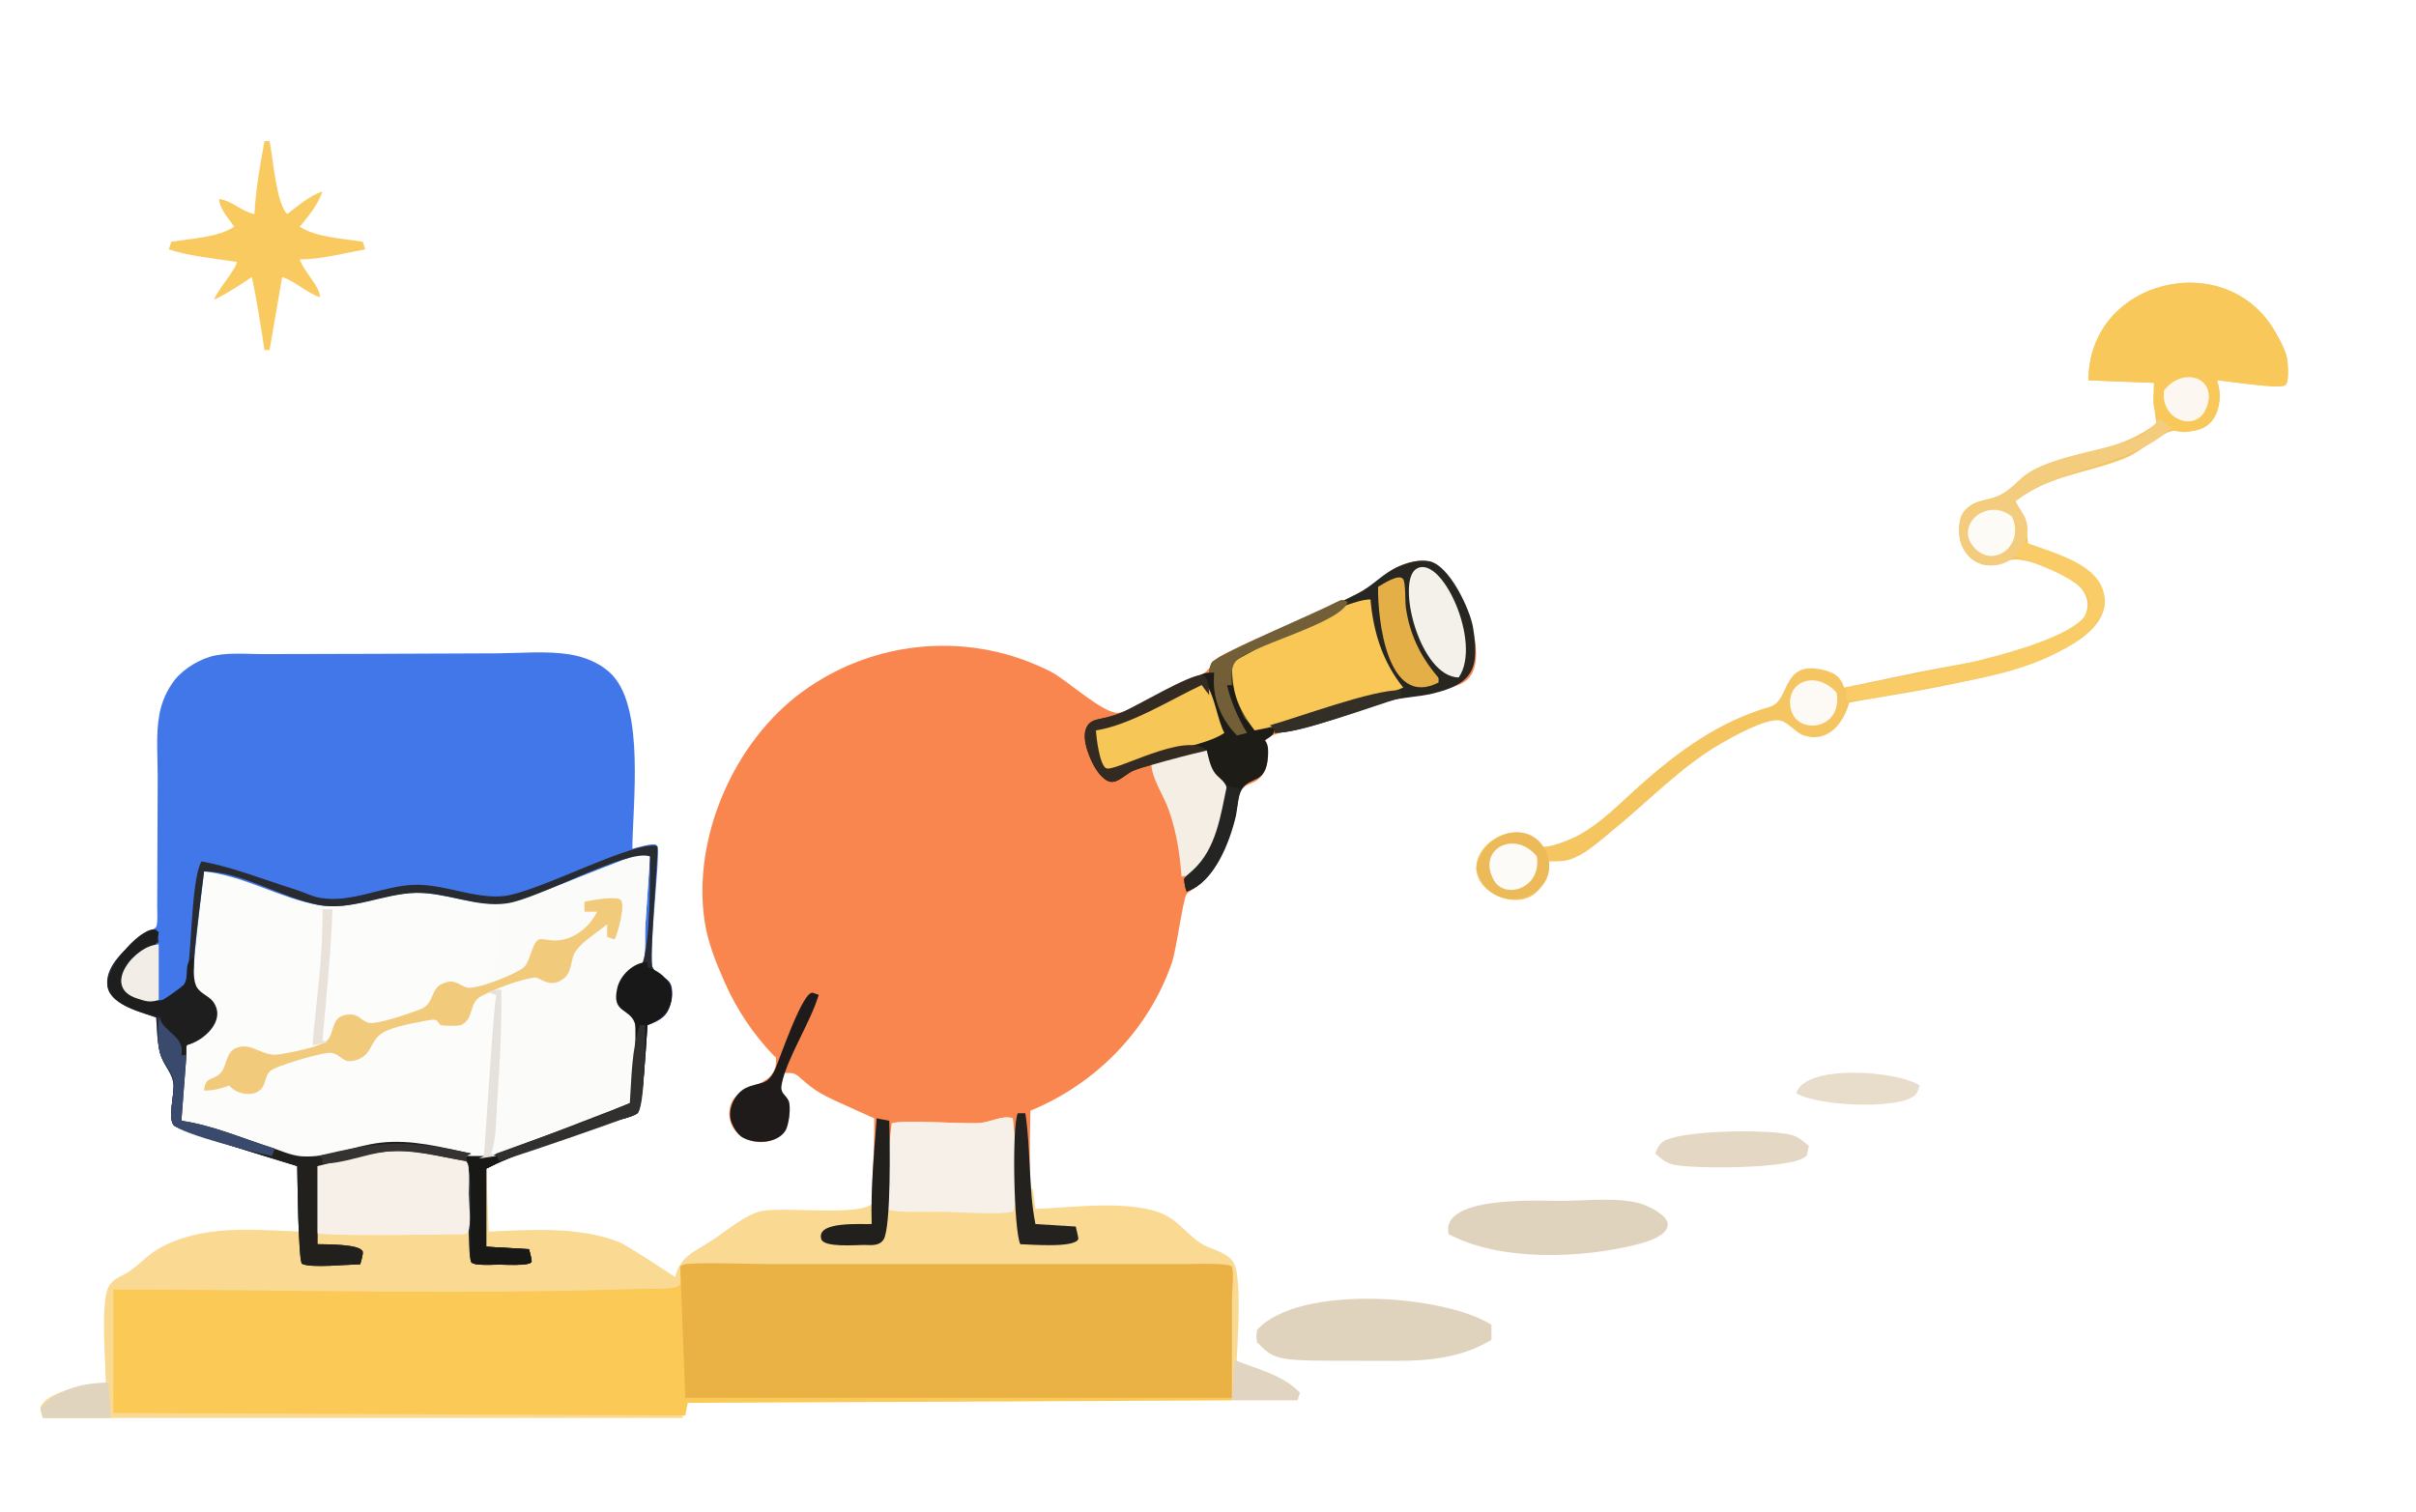
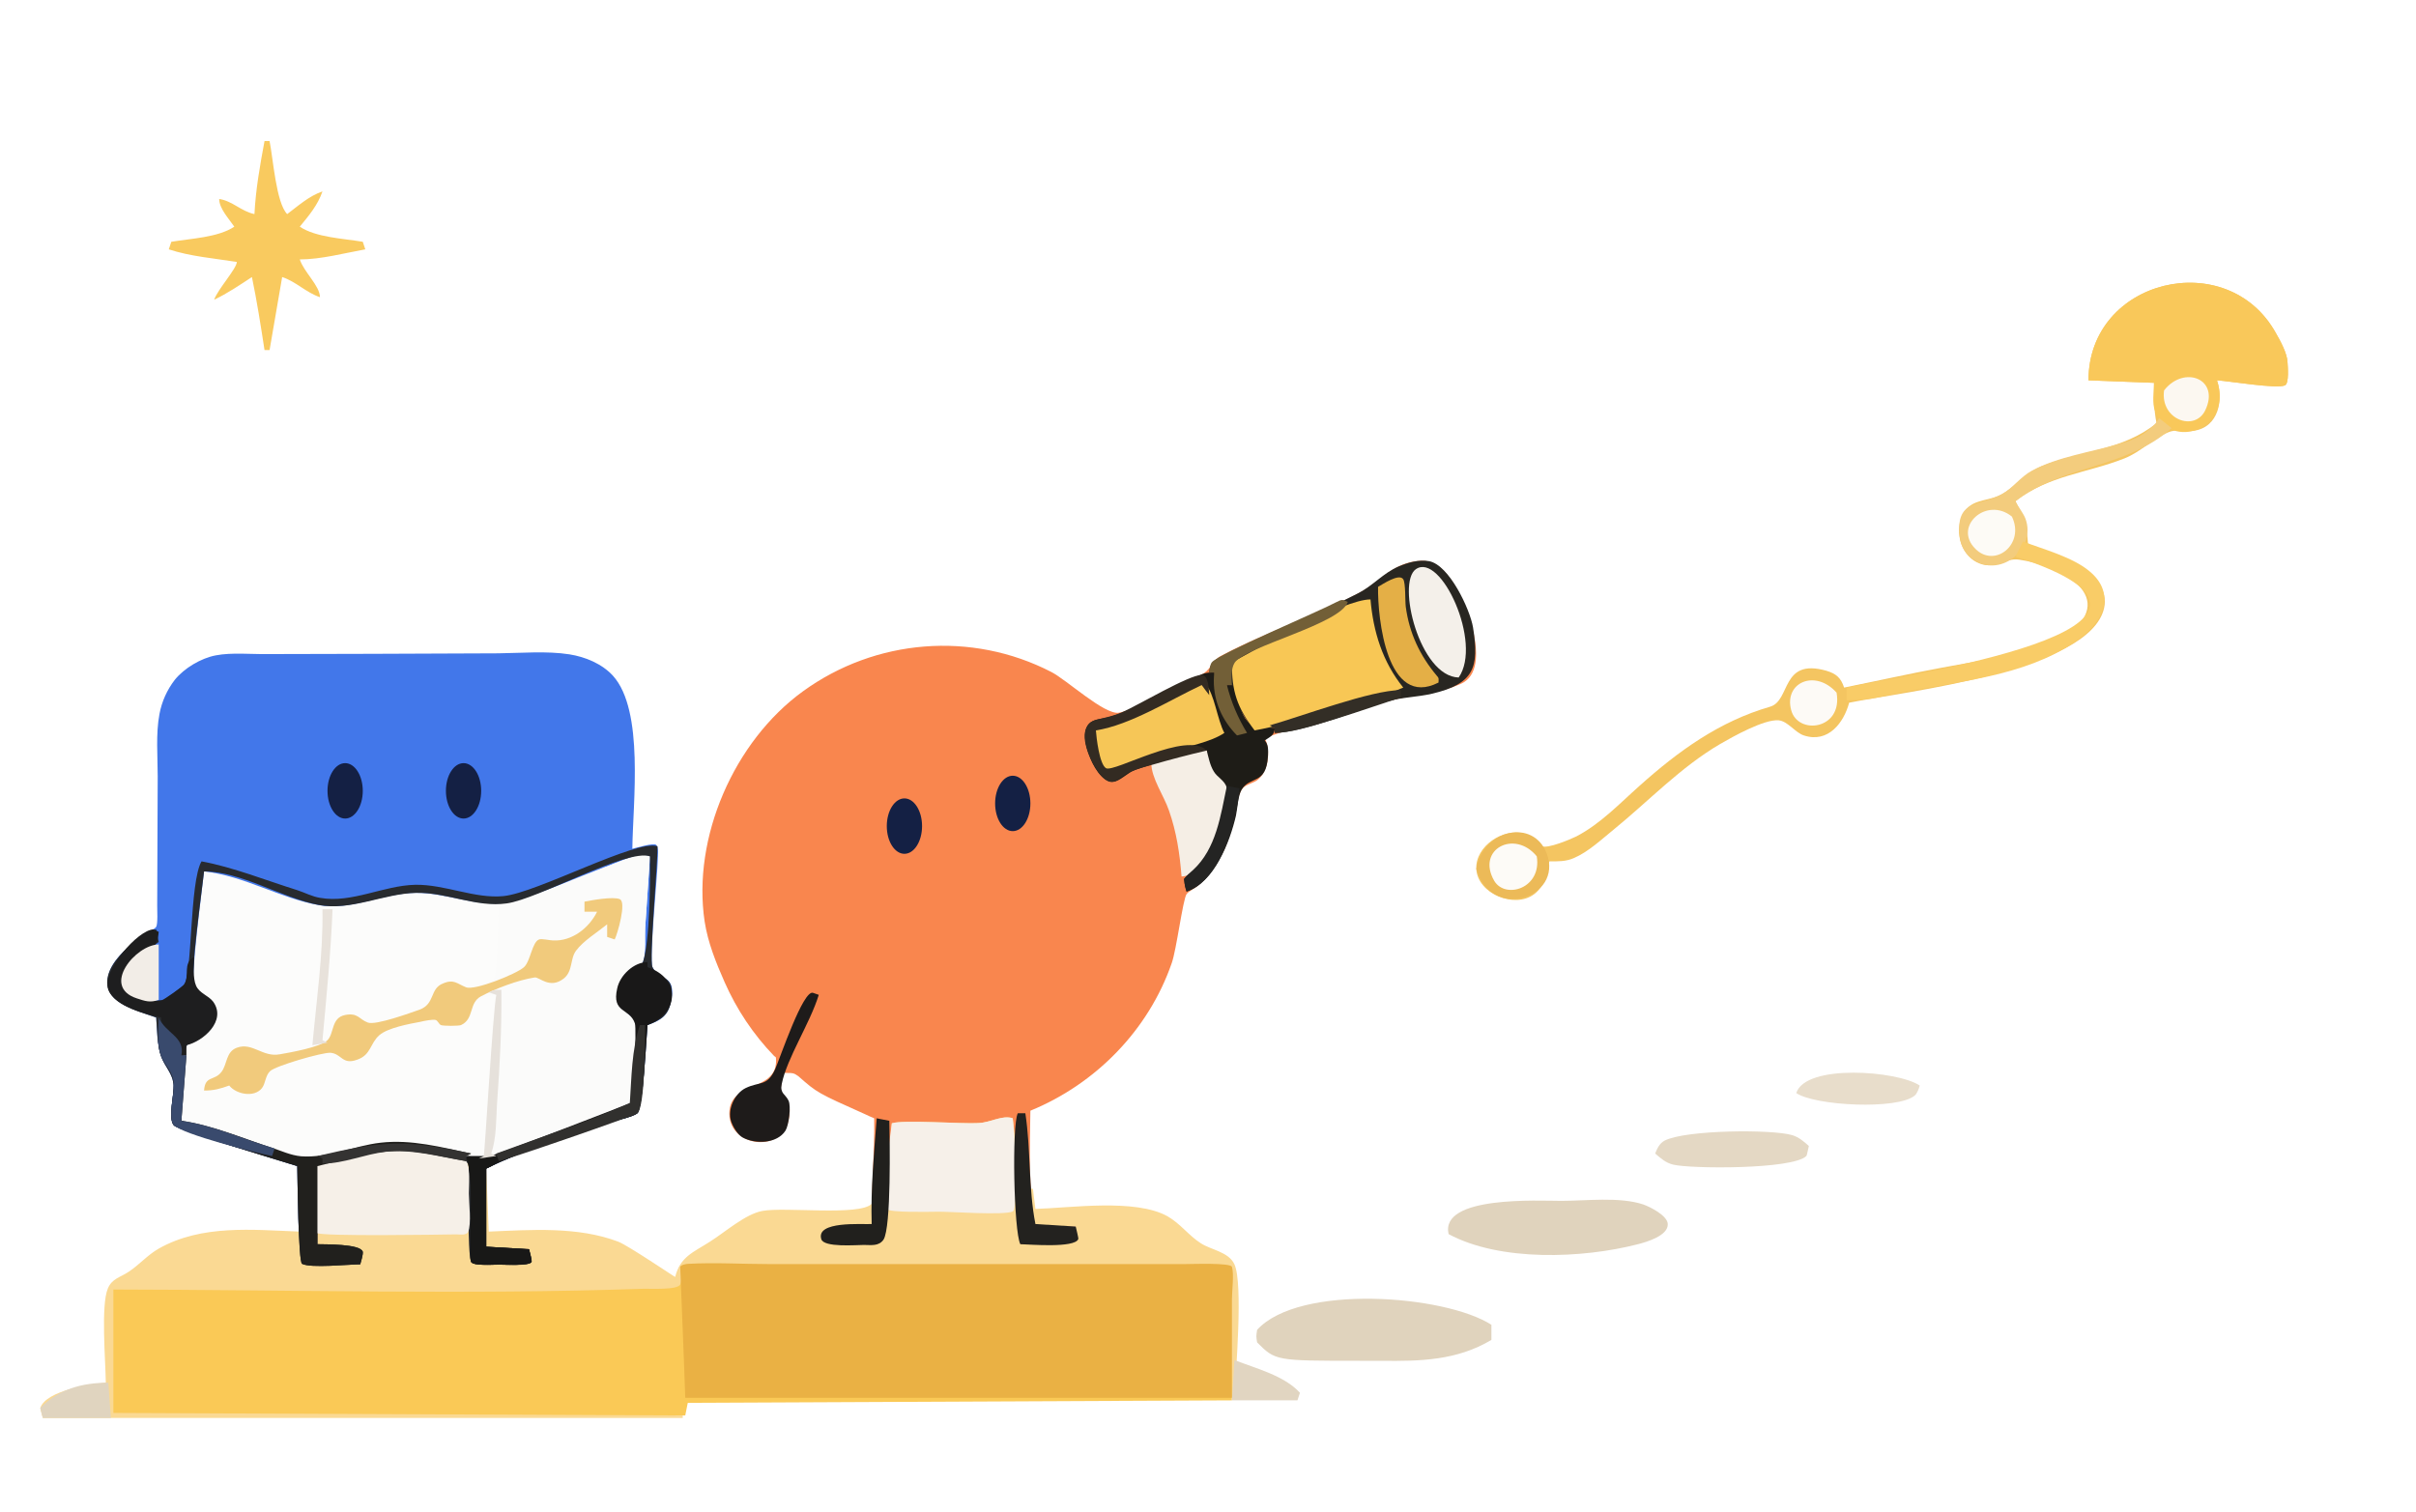
<svg xmlns="http://www.w3.org/2000/svg" viewBox="0 0 959 600" version="1.1" width="959" height="600">
  <path d="M251,337c1.6-.4,8.6-2.5,9.5-1.5c1.1,1.2,.6,4.3,.6,5.9c-.1,6.1-3.5,39.6-2.1,42.6c2.6,5.8,10.2,2.5,7.1,14.6c-1.3,5.2-4.4,6.7-9.1,8.4c-.4,4.7-1.8,33.2-4,35c-2.2,1.8-9.7,3-12.8,4.1c-15.4,5.5-32.7,10.6-47.2,17.9c0,10.3,0,20.7,0,31c2.8,.2,2.8,.2,17,1c.2,.8,1.2,4.5,1,5c-.6,1.8-10.2,1.1-12,1.1c-1.9,0-11.3,.6-12-1.1c-1.6-3.8-.9-32.8-1-39c-25.7-6.1-34.8-5.1-60,1c0,10.3,0,20.7,0,31c2.8,.1,17.1-.2,18,3c.2,.9-.7,4-1,5c-4.5,0-19.7,1.6-23.1-.2c-1.5-.8-1.8-34.3-1.9-38.8c-6.1-2-47.2-14.1-49-16.2c-2.4-2.7,.1-12-.1-15.8c-.3-4.9-3.4-7.2-4.9-11.5c-1.7-4.9-1.6-10.3-2-15.5c-3.9-1.4-8.1-2.7-11.8-4.5c-4.3-2.2-7.5-4.7-7.5-9.8c.1-8,8.9-14.4,14.8-18.6c.9-.6,4.1-2.4,4.5-3.1c.7-1.3,.4-6.7,.4-8.4c.1-17.1,.1-34.2,.2-51.3c0-8-.8-16.9,.7-24.8c.9-4.9,3-9.6,6.1-13.6c3.7-4.6,10.4-8.6,16.3-9.7c6.3-1.2,14-.4,20.5-.5c13.7,0,27.5-.1,41.2-.1c16.8-.1,33.6-.1,50.3-.2c9.2-.1,19.3-1,28.3,.4c6.3,1,12.9,3.7,17.3,8.5c12.5,13.8,7.9,50.4,7.7,68.7Z" fill="#4277EA" />
  <path d="M502,293c2.5,4.9,1.6,13.8-3.3,17c-1.8,1.1-4.8,1.7-5.9,3.6c-2.5,4.3-3.7,17.3-7.1,24.2c-2.5,5.1-5.8,9.8-9.9,13.6c-1.1,1-4.1,2.6-4.8,3.6c-1.5,2.2-4,22.1-5.9,27.4c-9.2,26.6-30.2,48-56.1,58.6c-.2,14.6-.9,30.7,2,45c5.3,.3,10.7,.7,16,1c.1,.7,1.2,4.6,1,5c-1.5,3.6-19.2,2.1-23,2c-3.1-6.3-2.6-39.9-4-50c-15.3,3.1-30.5,4.2-46,2c-1.1,10.1-2.3,20.3-3,30.4c-.3,4.5,.2,10.8-1,15c-.2,.7-1.3,2.3-2,2.6c-1.7,.9-18.8,.7-20.8-.1c-1.4-.6-2.3-1.6-2-3.1c.8-4.9,3.6-4,7.7-4.2c4-.2,8.1-.4,12.1-.6c-.2-14,1.2-28,1-42c-1.2-.5-2.4-1-3.6-1.6c-19-8.5-19-8.5-26.5-15.1C315,426,315,426,311,426c-.4,2.1-1.4,5.5-.9,7.5c1.3,4.5,4.2,2.9,3.1,10.3c-2,14.3-23.6,11.9-23.7-1.6c-.1-13.6,19.7-8.2,18.5-22.2c0-.3-.4-.5-.7-.7c-8.3-8.6-14.9-18.5-19.7-29.4c-3.4-7.7-6.6-15.6-7.9-24c-5-33.4,11.7-71.6,39-91.4c28.8-20.9,67-24,98.6-7.7c6.2,3.2,20.9,16.9,26.7,16.2c5.6-.7,29.6-12.8,34-15.8c2.7-1.8,3.3-5,6.5-6.7c17.8-9.5,37.7-15.8,55.6-25.4c8.4-4.5,12.7-11.7,23.4-12.4c5.1-.4,8.4,2.3,11.5,6.2c6.3,7.6,18,36.5,5.1,42.5c-8.9,4.1-17.3,4.1-26.5,6.3c-16.9,4.1-35.2,9.6-51.6,15.3Z" fill="#F9864E" />
  <path d="M489,556c-72,.3-144,.7-216,1c-.3,1.7-.7,3.3-1,5c-71.5,.1-143,.1-214.5,.1c-11.9,0-13.7,3.4-13.6-9.3c0-12.9-.6-26,0-38.8c0-.9,.1-2.6,1.1-3c3.1-1.3,46.4-.1,53.3-.1c56.7,.1,114.1,2.2,170.7-.9c1.4-11.4,6.4-8.1,16-8.1c48.7,0,97.4,0,146.1,0c13.9,0,27.7,0,41.6,0c4.1,0,11.3-.9,15.1,.2c.2,.1,1.1,.6,1.2,.9c.9,3.2,0,9.9,0,13.4c0,13.2,0,26.4,0,39.6Z" fill="#FAC956" />
  <path d="M81,346c15.9,1.7,30.2,10.7,45.7,13.4c12.7,2.2,25.2-4.7,37.9-4.9c11.9-.2,23.2,5.2,35,4.1c13.1-1.2,50.7-21.2,58.4-18.6c-.6,9.5-1.3,18.9-1.9,28.4c-.2,3.9,.3,9.2-.7,12.8c-2.1,7.5-9.4,4.5-9.7,14.2c-.2,6.9,4.5,6.5,7.3,10.6c.1,.2-.9,29.6-1.3,30.4c-3.3,5.8-54.1,23.3-61.9,23.2c-11.9-.2-22.9-5.6-35.3-5c-12.1,.6-23.9,6.4-36,4.9c-6.4-.8-12.7-3.8-18.8-5.8c-9.2-3-18.5-5.6-27.7-8.7c.3-6.7-.5-24,1.9-29.4c2.4-5.5,9.9-3.3,10.6-11.6c.7-9.1-5-6.1-7.5-12c-1.5-3.6,3.3-39.5,4-46Z" fill="#FCFCFB" />
  <path d="M346,478c0,2.6,0,5.3,0,8c-4.7,2.4-12.8,1.7-18,2c-1.8,6.2,.9,5.1,6.1,5.1c2.5,0,13.8,.8,15.4-.6c1.5-1.3,3.9-41.1,4.5-46.5c4.4-1.5,28,.3,34.4-.1c4.9-.2,9.4-3.3,13.6-1.9c2.3,16.4,2.3,33.4,3,50c7-.3,14-.7,21-1c1-4,1-4,1-6c-5.3,0-10.7,0-16,0c-1.9-5.7-2.2-9.1-2-15c.3,0,.7,0,1,0c.3,2.6,.7,5.3,1,8c13.9-.4,39.6-4.2,52.4,2.9c5.1,2.9,8.5,7.7,13.2,10.7c4.1,2.7,11.1,3.4,13.4,8.4c3.5,7.7,.5,42.7,0,53c-.3,0-.7,0-1,0c-.3-17.3-.7-34.7-1-52c-72.3,0-144.7,0-217,0c-.2,1.7-.3,5.6-1,7c-1.1,2.3-12,1.6-14.6,1.7c-69.9,2.4-140.5,.4-210.4,.3c0,16.3,0,32.7,0,49c75.3,.3,150.7,.7,226,1c0,.3,0,.7,0,1c-84.7,0-169.3,0-254,0c-.1-.6-1.1-3.7-1-4c2.4-7,20-9.4,26-10c-.1-8.7-2-30.7,.8-37.4c1.7-4,4.9-4.4,8.2-6.6c4.3-2.8,7.5-6.7,12.1-9.3c17.1-9.6,37.2-7.4,55.9-6.7c.3,4,.7,8,1,12c7.7,0,15.3,0,23,0c-.3-1.6-.7-3.3-1-5c-3.5-.2-14.2,.2-16.4-1.5c-1.2-.8-.6-27.9-.6-31.5c21.9-6.3,32.4-8.6,55-3.5c.9,.2,6.6,1.2,7,2.5c1.9,6.3,.8,30.9,1,39c7.3,0,14.7,0,22,0c0-1.3,0-2.6,0-4c-3.5-.2-15.1,.2-17.4-1.5c-1.1-.8-.6-27.9-.6-31.5c.3,0,.7,0,1,0c.3,8.3,.7,16.7,1,25c16.9-.7,35.3-2.1,51.4,4c4.1,1.6,22.3,14,22.6,14c2-8.1,7.3-9.8,13.8-14c5.9-3.7,14.1-11,20.8-12.2c8.8-1.7,38.5,2.1,43.4-2.8Z" fill="#FAD993" />
  <path d="M489,555c-72.3,0-144.7,0-217,0c-.1-5-2-52-2-52c.3-.8,2.4-1.2,3.2-1.2c10.5-.6,21.6,.1,32.2,.1c54.9,0,109.9,0,164.9,0c2.8,0,18.2-.6,18.7,1.1c.9,3.1,0,9.4,0,12.8c0,13.1,0,26.1,0,39.2Z" fill="#EAB144" />
  <path d="M190,460c.3-.1,1.9-.8,2-1c1.1-1.6,3.3-55.5,5-64c-14.7,1.9-6,8.4-14,12c-.9,.4-7.1,.4-8,0c-.7-.3-1.3-1.8-2-2c-2-.7-8.5,1.1-10.6,1.7c-3.5,.9-9.1,1.9-11.8,4.3c-3.6,3.1-3.1,7.3-8.1,9.5c-6.5,2.9-7.6-3-12.8-2.5c-3.6,.4-20.3,5.1-22.5,7.3c-2.2,2.1-1.9,6.1-4.5,7.6c-4.2,2.4-8.9,1.9-11.7-1.9c-3.6,1.3-6.1,2-10,2c.4-6.1,4.1-3.7,6.9-7.4c2.3-2.9,1.7-8,6.1-9.6c5.8-2.1,8.1,2.7,12.8,3c5.4,.4,13.8-2.4,19-4.1c7.3-2.4,4.9-10.7,11.2-11.9c5.1-1,5.5,1.7,9,3c3.2,1.2,17-3.9,20.5-5.1c6.4-2.3,4-8.8,9.9-10.7c4.4-1.4,5.1,.5,8.6,1.8c1.1,.4,10.3-2.1,11-3c1.5-1.9,1.8-25.1,2-29c12.2-3.9,24.1-8.3,35.9-12.9c6.2-2.5,13.5-6.3,19.9-7.7c1.5-.3,2.8,.1,4.2,.6c-.6,9.5-1.3,18.9-1.9,28.4c-.2,3.9,.3,9.2-.7,12.8c-1.6,5.7-9.1,5.8-9.5,11.1c-.8,10.6,7.2,11.1,7.3,15.8c.1,3.2-.7,26.9-1.5,28.3c-3.4,5.9-53.4,22.8-61.7,23.6Z" fill="#FBFBFA" />
  <path d="M880,151c2.6,7.7,.7,18.5-9,20c-3.8,.6-6.7-1-10.7,.8c-6.1,2.6-10.5,7.6-17,10.2c-14.9,5.9-30.1,6.7-43.3,17c3.5,7.2,4.4,8.8,5,17c9.3,3.6,33.4,11.2,30.2,25.4c-5.6,25.1-79.4,33.2-101.2,37.6c-2.1,7.9-8.3,16.2-18,13c-3.4-1.1-6.4-5.7-10-6c-5.7-.5-18.2,6.5-23.2,9.4c-15.7,9.2-28.2,22.5-42.3,34c-4.7,3.8-10.1,8.9-15.8,11.3c-3.1,1.4-6.4,1.3-9.7,1.3c-.9,4.6-2,10-6,13c-7.7,5.9-22.5-.1-23-10c-.4-9.1,10.8-16.4,19-14c2.9,.9,4.7,4.1,7,5c2.5,1,11.2-2.7,13.7-3.9c9.6-5,17.1-13,25.1-20.1c15.4-13.8,31.7-25.6,51.8-31.4c8.3-2.4,4.2-19.4,22.3-14.3c4,1.2,5.8,2.8,7.1,6.7c12.9-2.6,25.8-5.5,38.8-7.9c8.9-1.6,17.8-3.2,26.6-5c7.1-1.4,15.9-2.8,22-7.1c22.5-15.7-1-28.4-18-30.8c-6-.8-9.7,4.6-16.8,1c-6.2-3.2-8.5-11.5-6-17.8c2.8-7.4,9.7-6.1,15.3-8.8c6.2-3.1,9.8-8.8,16.8-11.6c15.5-6.1,32-6.2,45.3-17c-1.1-5.3-1-10.6-1-16c-8.7-.3-17.3-.7-26-1c0-40.4,55.3-53.4,74.4-18.7c1.7,2.9,4.5,8.1,4.6,11.5c.1,1.6,.7,8.4-1,9.2c-3.2,1.5-22.1-1.7-27-2Z" fill="#F4C561" />
  <path d="M495,291c-.7,.2-.7,.2-4,1c-5.8-5.9-9.2-13.3-9.2-21.7c0-1.1,.1-2.2,.2-3.3c-.7,0-1.3,0-2,0c.3-3.5,1.3-4.5,4.5-6.1c18-8.7,36.8-16.2,54.5-25.3c6.1-3.1,9.9-8,16.2-10.7c3.8-1.6,8-2.8,12-2.1c8,1.4,16.3,19.1,17.5,26.3c2.6,16.1,.2,22.4-16.1,26.3c-6,1.4-12,1.4-18,3.1C539.1,281.8,517.1,291,506,291c0-.7,0-1.3,0-2c-2.6,.3-5.3,.7-8,1c-4.7-5.9-7.9-10.3-8-18c-1,0-2,0-3,0c1.8,7,4.3,12.9,8,19Z" fill="#282621" />
  <path d="M62,369c.3,1.7,.7,3.3,1,5c-4.5,3.5-11,7.5-13.5,12.6c-3.7,7.7,10,12.6,15.5,10.4c1.3-.5,7-4.9,8-6c3.4-3.6,2.2-40.9,7-49c12.5,2.3,25.7,7.6,37.9,11.4c3.1,1,6,2.6,9.2,3.1c12.6,2.2,25-4.9,37.7-5.2c11.8-.2,23.6,5.6,35,4.5c13.4-1.3,52.9-22.7,61.2-19.8c.1,7.1-3.4,44.9-2,48c2.7,5.8,9.1,2.3,7.4,13.2c-.9,6-4.1,7.8-9.4,9.8c-.4,4.7-1.8,33.2-4,35c-2.2,1.8-9.7,3-12.8,4.1c-15.4,5.5-32.7,10.6-47.2,17.9c0,10.3,0,20.7,0,31c2.8,.2,2.8,.2,17,1c.2,.8,1.2,4.5,1,5c-.6,1.8-10.2,1.1-12,1.1c-1.9,0-11.3,.6-12-1.1c-1.6-3.8-.9-32.8-1-39c-25.7-6.1-34.8-5.1-60,1c0,10.3,0,20.7,0,31c2.8,.1,17.1-.2,18,3c.2,.9-.7,4-1,5c-4.5,0-19.7,1.6-23.1-.2c-1.5-.8-1.8-34.3-1.9-38.8c-6.1-2-47.2-14.1-49-16.2c-2.4-2.7,.1-12-.1-15.8c-.3-4.9-3.4-7.2-4.9-11.5c-1.7-4.9-1.6-10.3-2-15.5c-5.7-2-13.9-4-17.7-9c-7.3-9.4,9.9-23.4,17.7-26Zm19-23c-.7,6.6-5.8,42.5-4,46c2.6,5.1,8.3,3.1,7.5,11.4c-.9,9.9-8.2,6.8-10.7,12.4c-3,6.7-1.9,21.8-1.8,29.2c11.4,3.8,22.8,7.7,34.4,11.2c3.8,1.2,7.7,3.2,11.6,3.7c12.2,1.6,24-4.8,36.1-5.4c12.6-.6,23.9,5.2,35.8,5.3c6.7,0,58-17.8,61-22c2-2.8,3.2-28,2.1-31.5c-2.1-6.2-7.3-2.9-7.3-12.4c0-7.8,7.7-7,9.5-11.9c2.8-8.3,2.9-32.6,2.8-42c-9.3-3.1-44.3,17-56.9,18.7c-12,1.7-23.7-4.4-35.8-4.2c-13,.3-26.1,7.3-38.9,4.8C111.8,356.5,95.7,346,81,346Z" fill="#282B2F" />
  <path d="M880,151c6.6,19.8-18.7,27.9-24.5,12.5c-1.4-3.6-.5-7.8-.5-11.5c-8.7-.3-17.3-.7-26-1c0-40.4,55.3-53.4,74.4-18.7c1.7,2.9,4.5,8.1,4.6,11.5c.1,1.7,.7,8.4-1,9.2c-3.2,1.5-22.1-1.7-27-2Z" fill="#F9C85A" />
  <path d="M494,290c-4.2-6.4-7.4-10.2-7-18c1,0,2,0,3,0c2.7,10.8,3.1,18.5,16,17c0,2.9-1.8,3.5-4,5c1.6,1.6,1.4,4.1,1.3,6.3c-.7,11.5-7.1,7.6-10.5,13.3c-1.4,2.5-1.6,7.3-2.2,10.2c-2.4,10.5-8.6,26.5-19.6,30.2c-.7-2.3-.7-2.3-1-5c1.5-1.8,1.5-1.8,3.6-3.6c8.3-7.6,11.1-19.9,13-30.7c-.8-3.5-2.4-4.7-5.2-6.8c-2.3-3-2.1-6.2-2.4-9.9c-9.4,2.2-19.2,4.4-28.4,7.7c-3,1-6,4.5-8.7,4.7c-4.6,.3-8.3-6.8-9.6-10.6c-1.3-3.4-2.9-9.5,0-12.5c2-2,5.7-1.9,8.4-2.7c12.4-3.7,24.3-12,36.4-16.9c1.7-.7,3.1-.7,4.9-.7c1,8.6,2.6,17.6,9,24c1-.3,2-.7,3-1Z" fill="#1E1C17" />
  <path d="M557,273c-10.8,4.7-22.3,7.3-33.6,10.4c-8.5,2.3-16.7,5.1-25.4,6.6c-7-9.2-9.1-15.5-9-27c10.8-5.9,44.2-25,55-25c1.1,12.9,4.8,24.8,13,35Z" fill="#F8C755" />
  <path d="M125,463c19.3-5.6,31.8-8.6,51.9-4.1c1.1,.2,7.2,1.2,8.1,2.1c1.8,1.9,1.1,10.2,1.1,12.8c0,3.5,1.1,12.4-.3,15.3c-.7,1.5-3.3,1-4.7,1c-6.2,.1-53.8,.9-55.6-.6c-1.2-1.1-.5-23.3-.5-26.5Z" fill="#F6F0E8" />
  <path d="M354,446c4.4-1.5,28,.3,34.4-.1c4.9-.2,9.4-3.3,13.6-1.9c.7,4.5,2.3,36,0,37c-3.5,1.6-24.2,.1-29.3,.1c-2.6,0-20,.5-20.7-1.1c-2.2-5.2,1.2-27.5,2-34Z" fill="#F6F0E9" />
  <path d="M592,532c-13.7,8.2-28.3,8.5-43.8,8.3c-2.8,0-5.7,0-8.5,0c-33.4,0-33.4,0-40.7-7.3c-.4-2.4-.4-2.4,0-5c16.7-18.3,74.4-13.9,93-2c0,2,0,4,0,6Z" fill="#E0D3BD" />
  <path d="M85,119c1.4-4.1,9-12.4,9-15c-8.8-1.4-18.6-2.2-27-5c.3-1,.7-2,1-3c7.7-1.3,18.6-1.7,25-6c-2.1-3.1-6-7.2-6-11c5.3,.8,8.7,4.9,14,6c.5-9.8,2.2-19.4,4-29c.7,0,1.3,0,2,0c1.4,6.8,2.6,24.6,7,29c4.4-3.3,8.7-7.2,14-9c-1.9,5.5-5.4,9.6-9,14c6.4,4.3,17.4,4.7,25,6c.3,1,.7,2,1,3c-8.3,1.5-17.6,4-26,4c1.6,5,8,10.5,8,15c-5.6-1.9-9.5-6.2-15-8c-1.7,9.7-3.3,19.3-5,29c-.7,0-1.3,0-2,0c-1.5-9.7-3-19.4-5-29c-4.9,3.2-9.7,6.5-15,9Z" fill="#F9CA5F" />
  <path d="M241,367c-3.8,3.1-9.5,6.6-12.3,10.4c-2.5,3.3-1.2,8.1-4.9,11.1c-5.6,4.4-9.7-.7-11.6-.4c-6.5,1-15.5,4.4-21.3,7.5c-4.9,2.6-2.6,9-7.9,11.4c-.9,.4-7.1,.4-8,0c-.7-.3-1.3-1.8-2-2c-1.1-.4-4.9,.4-6.1,.7c-4.4,.8-13,2.4-16.3,5.3c-3.7,3.2-3.3,7.8-8.7,9.7c-6.1,2.3-6.2-2.3-10.7-2.7c-3.3-.2-21.9,5.2-24,7.3c-1.9,1.8-1.8,4.9-3.2,6.7c-3.1,4-10.4,2.4-13-1c-3.6,1.3-6.1,2-10,2c.4-6.1,4.1-3.7,6.9-7.4c2.3-2.9,1.7-8,6.1-9.6c6.2-2.3,10.2,3.9,17.1,2.6c4-.7,16.1-2.8,18.9-5.6c2.7-2.7,1.4-8.9,7-10c5.1-1,5.5,1.7,9,3c3.2,1.2,17-3.9,20.5-5.1c6.3-2.3,4-8.3,9.3-10.4c4.4-1.9,5.6,.1,9.2,1.5c3.5,1.4,20.2-5.4,23-8c2.6-2.4,3.2-10,6-11c1-.4,4.3,.4,5.5,.4c7.5,.4,14.3-4.9,17.5-11.4c-1.6,0-3.3,0-5,0c0-1.3,0-2.6,0-4c3-.6,11.3-2.1,14-1c2.8,1.1-.9,13.8-2,16c-1-.3-2-.7-3-1c0-1.6,0-3.3,0-5Z" fill="#F1CA7C" />
  <path d="M575,490c-3.5-15.4,36-13.2,44.7-13.2c9.8,0,23.1-1.7,32.5,1.4c2.9,1,9.7,4.5,9.8,7.8c.2,4.6-8.3,7.1-11.8,8c-22.1,5.7-54.7,7-75.2-4Z" fill="#E0D3BD" />
  <path d="M185,459c3.9,.4,7.1,.5,11-.5c3.9-1,53.9-20.3,54-20.5c1.4-2,2.8-29.2,2-31.7c-2.1-6.2-9.3-3.9-7-13.9c1.1-5.2,6.6-10.4,12-10.4c0,.7,0,1.3,0,2c13.3,4.4,12.7,18.3,0,23c-.4,4.7-1.8,33.2-4,35c-2.2,1.8-9.7,3-12.8,4.1c-15.4,5.5-32.7,10.6-47.2,17.9c0,10.3,0,20.7,0,31c5.7,.3,11.3,.7,17,1c.2,.8,1.2,4.5,1,5c-.6,1.7-11.6,1.1-13.6,1.1c-1.8,0-9.7,.6-10.4-1.1c-.6-1.5-.2-6-.3-7.7c-.2-10.1,1.4-24.9-1.7-34.3Z" fill="#191818" />
  <path d="M857,166c1.7,1.3,3.3,2.6,5,4c-18.2,16.2-43.4,14.5-62,29c1.1,2.3,3.2,4.8,4,7c4.3,11.6-9.4,23.2-20,16.6c-3.6-2.2-5.7-5.4-6.1-9.6c-1.8-14.9,8.1-12,16.7-16.8c4.4-2.4,7.3-6.8,11.9-9.3c10.4-5.6,23.6-7.4,34.8-10.7c2-.5,4-1.1,5.9-2c1.8-.7,3.4-1.7,4.9-2.9c2.1-1.7,3.7-2.9,4.9-5.3Z" fill="#F3CC7D" />
  <path d="M486,291c-10.4,7.1-38.1,8.1-44,16c-7.3-2.5-7.5-10.4-8-17c13.7-5,27-11.5,40.2-17.6c1.7-.8,2.7-2,4.4-.5c3.3,3,4.7,14.3,7.4,19.1Z" fill="#F6C657" />
  <path d="M63,404c2.7,6.3,10.5,7.6,9,15c.7,0,1.3,0,2,0c-.7,8.7-1.3,17.3-2,26c12.1,1.7,23.9,6.8,35.6,10.6c4,1.3,7.7,3.1,11.9,3.5c10.8,.8,21-4.2,31.6-5.4c12.2-1.4,24.1,1.8,35.9,4.3c-.3,.2-.3,.2-2,1c0,.7,0,1.3,0,2c-7.9-1.3-16.2-3.6-24.2-4c-11.7-.5-23.5,3.3-34.8,6c0,10.3,0,20.7,0,31c2.8,.1,17.1-.2,18,3c.2,.9-.7,4-1,5c-4.6,0-19.6,1.6-23.1-.2c-1.5-.8-1.8-34.3-1.9-38.8c-6-1.9-47.3-14.2-49-16.2c-2.4-2.8,.2-12.5,0-16.4c-.3-5.2-3.6-7.1-5.2-11.4c-1.6-4.5-.9-10.3-.8-15Z" fill="#21201D" />
  <path d="M469,348c-.7-9-2-17.7-5-26.2c-2-5.9-7-12.8-7-18.8c7.1-2.1,14.6-5,22-5c.7,2.7,1.3,5.9,2.8,8.3c1.3,2.3,4.5,3.7,5.1,6.4c1.8,8.6-8,35.3-17.9,35.3Z" fill="#F5EEE5" />
  <path d="M800,221c1-2,2-4,3-6c8.1,3.1,19.8,6.2,26.5,11.9c9.6,8,6.2,18.4-2.3,25.3c-18.9,15.2-46,17.9-69.1,22.1c-8.3,1.5-16.6,4.1-25.1,3.7c0-1.6,0-3.3,0-5c20.4-4.7,155.1-23.6,67-52Z" fill="#F9CC67" />
  <path d="M77,380c0,3.3-.5,8.3,.8,11.3c1.3,3.1,4.9,3.9,6.8,6.4c5.5,7.6-4,15.8-10.6,17.3c0,1.3,0,2.6,0,4c-.7,0-1.3,0-2,0c-.2-7.8-8-7.2-8-15c-6.1-1.4-18.5-4.3-21-11c-2.7-7.2,11.7-23.9,18-24c.2,0,1.7,.9,2,1c-.2,2-.4,3.9-1.8,5.6c-4.1,5.2-23,13.6-6.5,20c3,1.2,6.3,1.9,9.6,1.5c.7-.1,8.2-5.4,8.7-6.1c2.5-3.3-.7-8.6,4-11Z" fill="#1E1E1F" />
  <path d="M657,458c.8-2,1.7-4,3.7-5.1c8.2-4.3,42.5-4.6,50.7-2.2c2.6,.8,4.6,2.5,6.6,4.3c-.2,.6-.7,3.7-1,4c-5.5,5.4-46.2,5.1-52.9,3.4c-2.9-.7-4.9-2.5-7.1-4.4Z" fill="#E4D8C4" />
  <path d="M579,269c-15.5-.4-24.7-37.6-17-43c9.9-6.9,26.6,29.3,17,43Z" fill="#F4F0EA" />
  <path d="M325,395c-3.5,11.4-12.6,25-14.7,35.4c-.8,3.8,1.5,4,2.7,6.6c1.1,2.3,.1,9.8-1.2,11.9c-3.4,5.3-12,5.4-16.9,2.8c-2.1-1.1-3.9-4.2-4.7-6.5c-1.5-4.6,1.3-11,5.8-13.2c5.6-2.7,8.5-.5,11.7-7.5c2-4.6,11.1-31.6,15-30.3c.8,.3,1.5,.5,2.3,.8Z" fill="#1E1B1A" />
  <path d="M586,345c2.5-15.4,22.6-20.4,28-6c6.5,17.5-22.1,26.9-28,6Z" fill="#ECBA58" />
  <path d="M571,271c-20.5,10.5-24.2-25.5-24-38c1.8-1,8.4-5.5,10-3c1,1.6,.7,8.7,1,10.9c1.4,10.5,5.6,19.4,12.4,27.5c.9,.9,.6,1.4,.6,2.6Z" fill="#E4AF46" />
  <path d="M713,434c3.7-11.7,40.2-8.9,49-3c-.3,1.2-1,3.2-2,4c-6.8,5.7-39.4,4.1-47-1Z" fill="#E8DDCB" />
  <path d="M407,442c2.2,14.5,1.2,29.8,4,44c5.3,.3,10.7,.7,16,1c.1,.7,1.2,4.6,1,5c-1.5,3.6-19.2,2.1-23,2c-2.6-5.1-3.4-47.1-1-52c1,0,2,0,3,0Z" fill="#23221F" />
  <path d="M348,444c.8,.2,.8,.2,5,1c.2,7.4,.8,42.4-2.3,47.2c-1.9,2.7-4.9,2.1-7.8,2.1c-3,0-15.9,1.1-16.9-2.3c-2.2-7.3,16-5.8,20-6c-.4-14,.9-28,2-42Z" fill="#21201D" />
  <path d="M198,459c-1.2,3.7-1.4,3.2-5,5c0,10.3,0,20.7,0,31c5.7,.3,11.3,.7,17,1c.2,.8,1.2,4.5,1,5c-.6,1.7-11.6,1.1-13.6,1.1c-1.8,0-9.7,.6-10.4-1.1c-.6-1.5-.2-6-.3-7.7c-.2-10.1,1.4-24.9-1.7-34.3c4.3,0,8.7,0,13,0Z" fill="#181817" />
  <path d="M480,276c-1-1.3-2-2.6-3-4c-12.6,5.9-28.4,15.9-42,18c.2,2.9,1.4,13.4,4,15c3.2,1.9,32-15,40-7c-7.3,1.7-14.6,3.6-21.8,5.7c-2.9,.8-5.9,1.5-8.6,2.8c-4.8,2.2-6.8,7.1-11.8,1.1c-3.3-3.9-8.4-14.2-5.3-19.1c.7-1.3,1.9-2.2,3.3-2.6c3.8-1,7.2-1.6,10.8-3.2c5.8-2.5,26.6-14.9,31.4-14.7c2.8,.1,2.8,5.9,3,8Z" fill="#332B22" />
  <path d="M495,291c-.7,.2-.7,.2-4,1c-5.8-5.9-9.2-13.3-9.2-21.7c0-1.1,.1-2.2,.2-3.3c-.7,0-1.3,0-2,0c.1-1.1,.3-3.1,1-4c2.6-3.4,42.3-20.1,49.4-23.9c2.2-1.1,2.4-1.2,4.6-.1c-2.9,8.8-40.4,17.6-44.9,24.1c-1.5,2.3-1.3,6.3-1.1,8.9c-.7,0-1.3,0-2,0c1.8,7,4.3,12.9,8,19Z" fill="#725F37" />
  <path d="M63,404c2.7,6.3,10.5,7.6,9,15c.7,0,1.3,0,2,0c-.7,8.7-1.3,17.3-2,26c12.7,1.8,24.7,7.4,37,11c-.3,1-.7,2-1,3c-6.2-1.2-35.6-8.6-39-12.3c-2.4-2.6,.2-12.5,0-16.3c-.3-5.2-3.6-7.1-5.2-11.4c-1.6-4.5-.9-10.3-.8-15Z" fill="#394A6D" />
  <path d="M44,563c-9,0-18,0-27,0c-.3-1.3-.7-2.6-1-4c7.4-7.5,16.6-10,27-10c.2,2.3,.2,2.3,1,14Z" fill="#E0D4BF" />
  <path d="M197,458c17.6-6.5,35.8-12.4,53-20c.7-10.1,.7-21.3,4-31c.7,0,1.3,0,2,0c.2,4.8,0,32.8-3,35c-1.4,1.1-53.2,19-55,19c-.2-.5-.2-.5-1-3Z" fill="#31302E" />
  <path d="M490,540c8.6,3.4,19.7,6.1,26,13c-.3,1-.7,2-1,3c-8.7,0-17.3,0-26,0c.3-5.3,.7-10.7,1-16Z" fill="#E1D5C1" />
  <path d="M610,340c2.1,12.7-12.5,17.2-16.9,9.7c-7.2-12.5,8.1-20.5,16.9-9.7Z" fill="#FDFBF7" />
  <path d="M729,275c2.6,14.7-15.3,17-18,7c-3-11,9.5-16.5,18-7Z" fill="#FDFAF6" />
  <path d="M798.6,205.1c5.3,11-6.8,20.6-14.5,12.8c-9-8.9,4.5-20.9,14.5-12.8Z" fill="#FDFBF6" />
  <path d="M63,375c0,7.3,0,14.7,0,22c-3.5,1.2-5.3,.5-8.7-.6C39.9,391.7,54,375,63,375Z" fill="#F2EDE7" />
  <path d="M859,155c8-10.2,22.4-4.5,16.3,8c-4.2,8.5-17.9,3.6-16.3-8Z" fill="#FCF8F1" />
  <path d="M471,354c-.7-2.3-.7-2.3-1-5c1.5-1.8,1.5-1.8,3.6-3.6c9.2-8.5,10.9-21.6,13.4-33.4c.8,.2,.8,.2,5,1c-1,12.7-7.3,36.4-21,41Z" fill="#242423" />
  <path d="M190,460c.4-.2,1.8-.8,2-1c.4-.4,3.6-56.8,5-64c-1-.3-2-.7-3-1c2-1,2-1,5-1c.2,15.1-.6,30-1.7,45c-.4,6.5-.2,13.8-2.3,20c.7,.3,1.3,.7,2,1c-1.2,.2-1.2,.2-7,1Z" fill="#E6E1DB" />
  <path d="M187,458c-.7,.3-1.3,.7-2,1c0,.7,0,1.3,0,2c-10.6-1.7-21.1-4.8-31.9-3.7c-8.5,1-16.6,4.7-25.1,4.7c0-.7,0-1.3,0-2c-.7-.3-1.3-.7-2-1c25.8-6.1,35-6.6,61-1Z" fill="#343332" />
  <path d="M130,414c-1,.2-1,.2-6,1c1.6-17.8,4.3-36.1,4-54c1.3,0,2.6,0,4,0c-.7,17.4-2.4,34.7-4,52c.7,.3,1.3,.7,2,1Z" fill="#E8E2DB" />
  <path d="M504,288c12.7-3.6,40.3-14,52-14c0,1,0,2,0,3c-11.3,3.5-39.7,14-50,14c0-.7,0-1.3,0-2c-.7-.3-1.3-.7-2-1Z" fill="#332E26" />
+   <g fill="#142044">
+     <ellipse cx="137" cy="314" rx="7" ry="11" />
+     <ellipse cx="184" cy="314" rx="7" ry="11" />
+     <ellipse cx="359" cy="328" rx="7" ry="11" />
+     <ellipse cx="402" cy="319" rx="7" ry="11" />
+   </g>
</svg>
